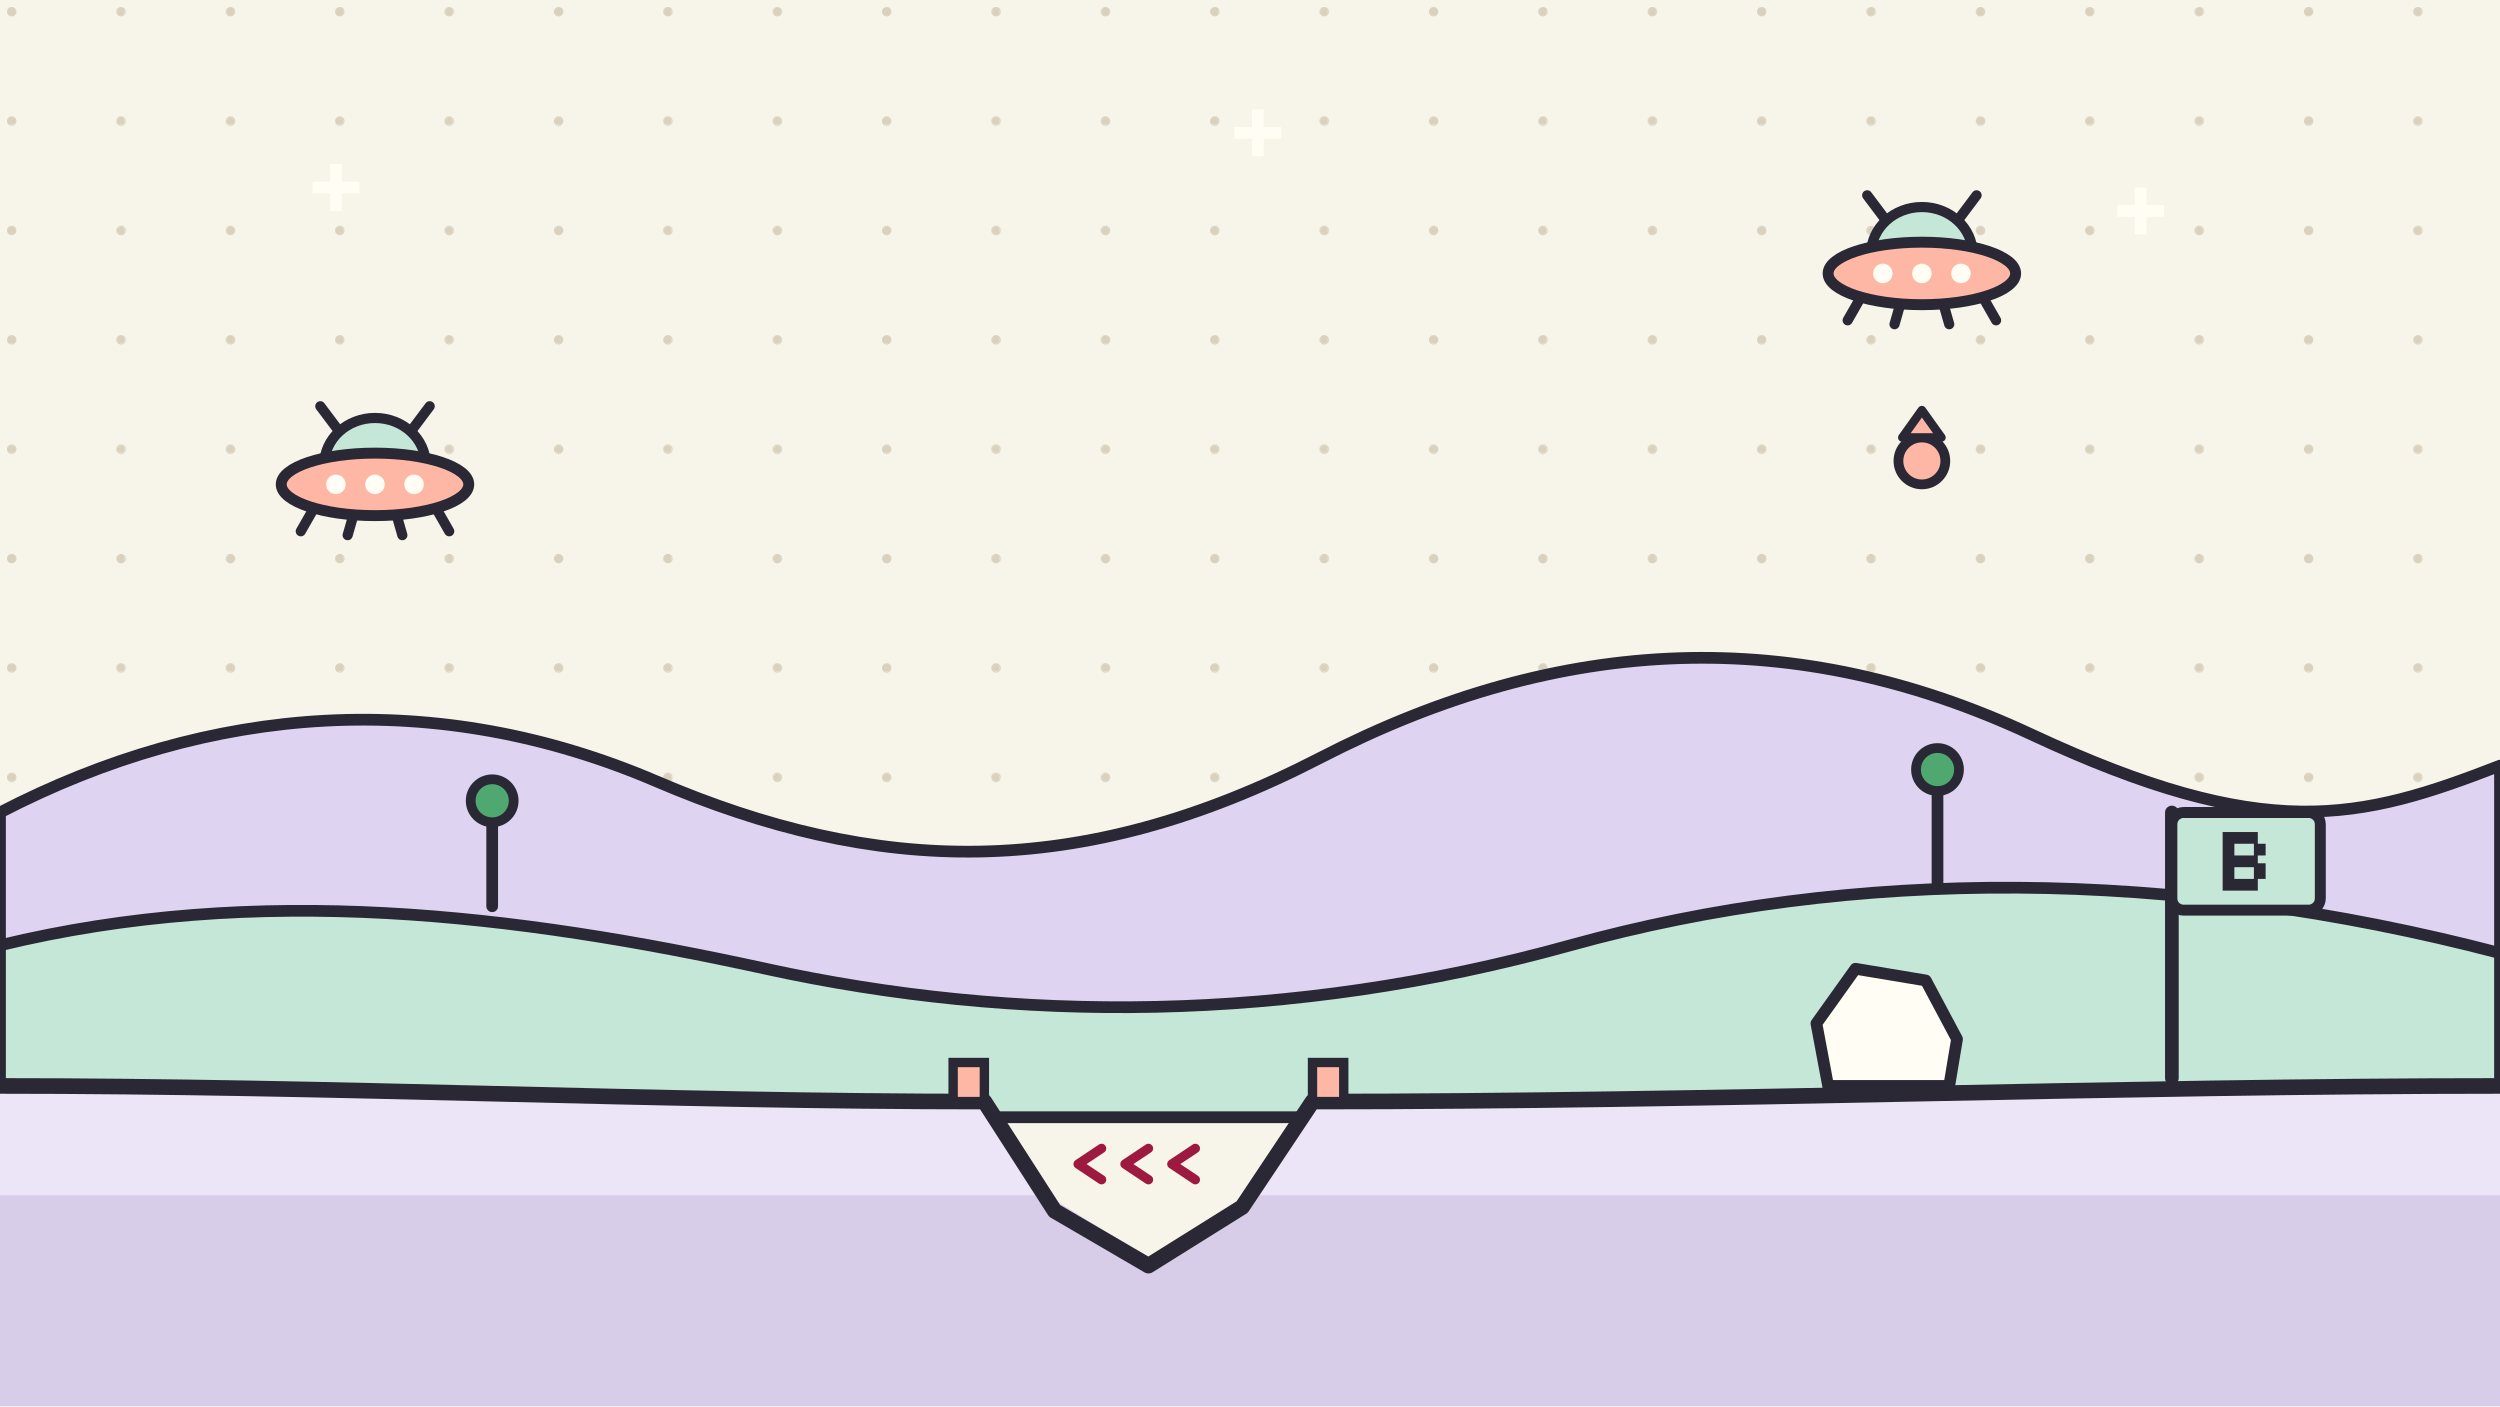
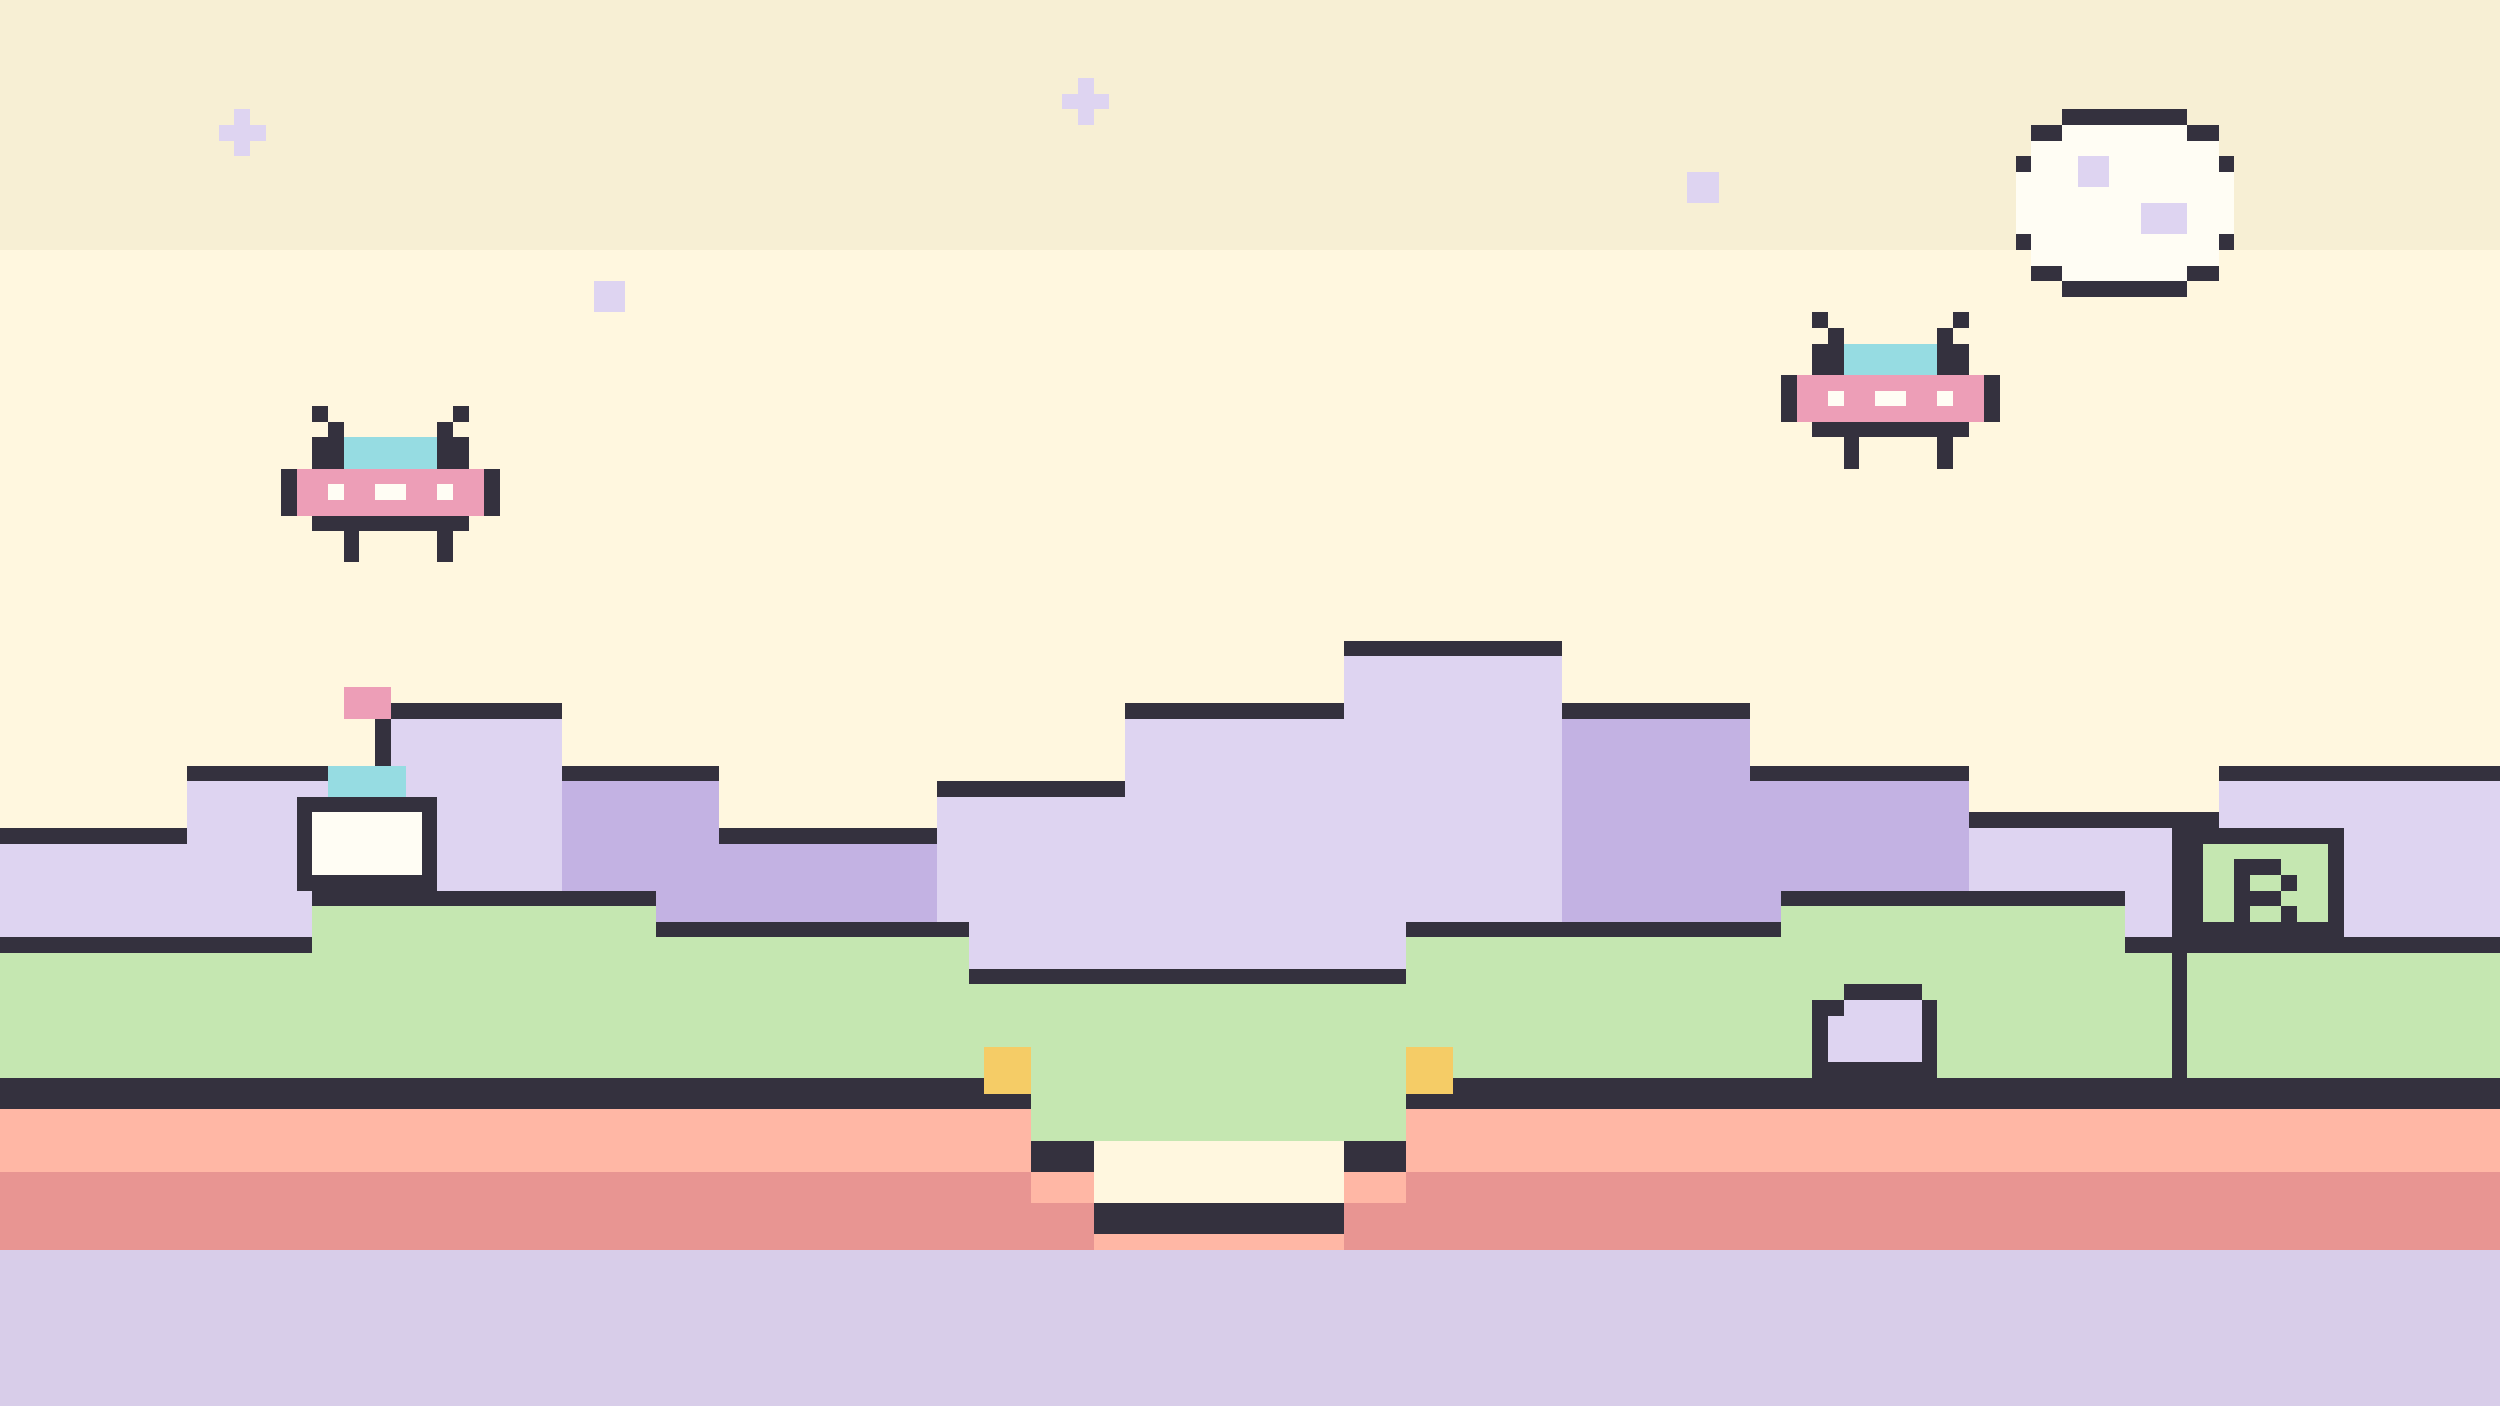
- <svg xmlns="http://www.w3.org/2000/svg" viewBox="0 0 640 360">
-   <defs>
-     <pattern id="dots" width="28" height="28" patternUnits="userSpaceOnUse">
-       <circle cx="3" cy="3" r="1.2" fill="#d9d1be" />
-     </pattern>
-     <g id="bug-saucer">
-       <path d="M-8-10L-14-18M8-10L14-18M-15 7l-4 7M-5 8l-2 7M5 8l2 7M15 7l4 7" stroke="#2b2835" stroke-width="2.6" stroke-linecap="round" />
-       <path d="M-13-3a13 12 0 0 1 26 0z" fill="#c5e7d8" stroke="#2b2835" stroke-width="2.6" stroke-linejoin="round" />
-       <ellipse cx="0" cy="2" rx="24" ry="8" fill="#ffb7a5" stroke="#2b2835" stroke-width="2.8" />
-       <circle cx="-10" cy="2" r="2.5" fill="#fffdf4" />
-       <circle cx="0" cy="2" r="2.5" fill="#fffdf4" />
-       <circle cx="10" cy="2" r="2.5" fill="#fffdf4" />
-     </g>
-     <g id="star">
-       <path d="M-6-1.5h4.5V-6h3v4.5H6v3H1.5V6h-3V1.5H-6z" fill="#fffdf4" />
-     </g>
-   </defs>
-   <rect width="640" height="360" fill="#f7f4e9" />
-   <rect width="640" height="280" fill="url(#dots)" />
-   <use href="#star" x="86" y="48" />
-   <use href="#star" x="322" y="34" />
-   <use href="#star" x="548" y="54" />
-   <path d="M0 286V208c54-28 112-32 168-8s108 26 170-6 122-34 182-6 84 22 120 8v90z" fill="#ded4f1" stroke="#2b2835" stroke-width="3" stroke-linejoin="round" />
-   <path d="M126 232v-22M496 226v-24" stroke="#2b2835" stroke-width="3" stroke-linecap="round" />
-   <circle cx="126" cy="205" r="5.5" fill="#4ea870" stroke="#2b2835" stroke-width="2.5" />
-   <circle cx="496" cy="197" r="5.5" fill="#4ea870" stroke="#2b2835" stroke-width="2.5" />
-   <path d="M0 286v-44c66-16 132-8 196 6s134 14 206-6 154-20 238 2v42z" fill="#c5e7d8" stroke="#2b2835" stroke-width="3" stroke-linejoin="round" />
-   <path d="M556 276v-68" stroke="#2b2835" stroke-width="3.5" stroke-linecap="round" />
-   <rect x="556" y="208" width="38" height="25" rx="3" fill="#c5e7d8" stroke="#2b2835" stroke-width="2.8" />
-   <path fill-rule="evenodd" d="M569 213h9v3h2v3h-2v2h2v4h-2v3h-9zm3 3v3h5v-3zm0 6v3h5v-3z" fill="#2b2835" />
-   <path d="M468 278l-3-16 10-14 18 3 8 15-2 12z" fill="#fffdf4" stroke="#2b2835" stroke-width="3" stroke-linejoin="round" />
-   <path d="M0 360v-82c86 0 168 4 252 4l18 28 24 14 24-15 18-27c104 0 206-4 304-4v82z" fill="#ece5f8" />
-   <path d="M0 360v-54h268l26 16 26-16h320v54z" fill="#d8cde9" />
-   <path d="M0 278c86 0 168 4 252 4l18 28 24 14 24-15 18-27c104 0 206-4 304-4" fill="none" stroke="#2b2835" stroke-width="4" stroke-linejoin="round" />
-   <rect x="244" y="272" width="8" height="10" fill="#ffb7a5" stroke="#2b2835" stroke-width="2.4" />
-   <rect x="336" y="272" width="8" height="10" fill="#ffb7a5" stroke="#2b2835" stroke-width="2.4" />
-   <path d="M282 294l-6 4 6 4M294 294l-6 4 6 4M306 294l-6 4 6 4" fill="none" stroke="#9e1940" stroke-width="2.4" stroke-linecap="round" stroke-linejoin="round" />
-   <use href="#bug-saucer" x="96" y="122" />
-   <use href="#bug-saucer" x="492" y="68" />
-   <circle cx="492" cy="118" r="6" fill="#ffb7a5" stroke="#2b2835" stroke-width="2.5" />
-   <path d="M487 112h10l-5-7z" fill="#ffb7a5" stroke="#2b2835" stroke-width="2.2" stroke-linejoin="round" />
+ <svg xmlns="http://www.w3.org/2000/svg" viewBox="0 0 160 90" shape-rendering="crispEdges">
+   <rect width="160" height="90" fill="#fff7df" />
+   <rect width="160" height="16" fill="#f7efd4" />
+   <path d="M14 8h3v1h-3zM15 7h1v3h-1zM68 6h3v1h-3zM69 5h1v3h-1zM108 11h2v2h-2zM38 18h2v2h-2z" fill="#ded4f1" />
+   <path d="M132 7h8v1h2v2h1v6h-1v2h-2v1h-8v-1h-2v-2h-1v-6h1V8h2z" fill="#34313e" />
+   <path d="M132 8h8v1h2v2h1v4h-1v2h-2v1h-8v-1h-2v-2h-1v-4h1V9h2z" fill="#fffdf4" />
+   <path d="M133 10h2v2h-2zM137 13h3v2h-3z" fill="#ded4f1" />
+   <path d="M0 54h12v-4h12v-4h12v4h10v4h14v-3h12v-5h14v-4h14v4h12v4h14v3h16v-3h18v18H0z" fill="#ded4f1" />
+   <path d="M36 50h10v4h14v14H36zM100 46h12v4h14v18h-26z" fill="#c3b2e3" />
+   <path d="M0 53h12v-4h12v-4h12v4h10v4h14v-3h12v-5h14v-4h14v4h12v4h14v3h16v-3h18v1h-18v3h-16v-3h-14v-4h-12v-4h-14v4H72v5H60v3H46v-4H36v-4H24v4H12v4H0z" fill="#34313e" />
+   <path d="M23 51h1v-5h1v5z" fill="#34313e" />
+   <rect x="22" y="44" width="3" height="2" fill="#ed9eb7" />
+   <rect x="19" y="51" width="9" height="6" fill="#34313e" />
+   <rect x="20" y="52" width="7" height="4" fill="#fffdf4" />
+   <rect x="21" y="49" width="5" height="2" fill="#96dce2" />
+   <path d="M0 61h20v-3h22v2h20v3h28v-3h24v-2h22v3h24v12H0z" fill="#c5e7b1" />
+   <path d="M0 60h20v-3h22v2h20v3h28v-3h24v-2h22v3h24v1h-24v-3h-22v2H90v3H62v-3H42v-2H20v3H0z" fill="#34313e" />
+   <rect x="139" y="53" width="1" height="17" fill="#34313e" />
+   <rect x="140" y="53" width="10" height="7" fill="#34313e" />
+   <rect x="141" y="54" width="8" height="5" fill="#c5e7b1" />
+   <path fill-rule="evenodd" d="M143 55h3v1h1v1h-1v1h1v1h-4zm1 1h2v1h-2zm0 2h2v1h-2z" fill="#34313e" />
+   <path d="M118 63h5v1h1v5h-8v-5h2z" fill="#34313e" />
+   <path d="M118 64h5v4h-6v-3h1z" fill="#ded4f1" />
+   <path d="M0 70h66v3h4v4h16v-4h4v-3h70v20H0z" fill="#ffb7a5" />
+   <path d="M0 75h66v2h4v4h16v-4h4v-2h70v15H0z" fill="#e89592" />
+   <path d="M0 80h160v10H0z" fill="#d8cde9" />
+   <path d="M0 69h66v4h4v4h16v-4h4v-4h70v2H90v4h-4v4H70v-4h-4v-4H0z" fill="#34313e" />
+   <rect x="63" y="67" width="3" height="3" fill="#f5cc66" />
+   <rect x="90" y="67" width="3" height="3" fill="#f5cc66" />
+   <g transform="translate(18 26)">
+     <path d="M2 0h1v1h1v1h6V1h1V0h1v1h-1v1h1v2h2v3h-2v1h-1v2h-1V8H5v2H4V8H2V7H0V4h2V2h1V1H2z" fill="#34313e" />
+     <rect x="4" y="2" width="6" height="2" fill="#96dce2" />
+     <rect x="1" y="4" width="12" height="3" fill="#ed9eb7" />
+     <path d="M3 5h1v1H3zM6 5h2v1H6zM10 5h1v1h-1z" fill="#fffdf4" />
+   </g>
+   <g transform="translate(114 20)">
+     <path d="M2 0h1v1h1v1h6V1h1V0h1v1h-1v1h1v2h2v3h-2v1h-1v2h-1V8H5v2H4V8H2V7H0V4h2V2h1V1H2z" fill="#34313e" />
+     <rect x="4" y="2" width="6" height="2" fill="#96dce2" />
+     <rect x="1" y="4" width="12" height="3" fill="#ed9eb7" />
+     <path d="M3 5h1v1H3zM6 5h2v1H6zM10 5h1v1h-1z" fill="#fffdf4" />
+   </g>
</svg>
